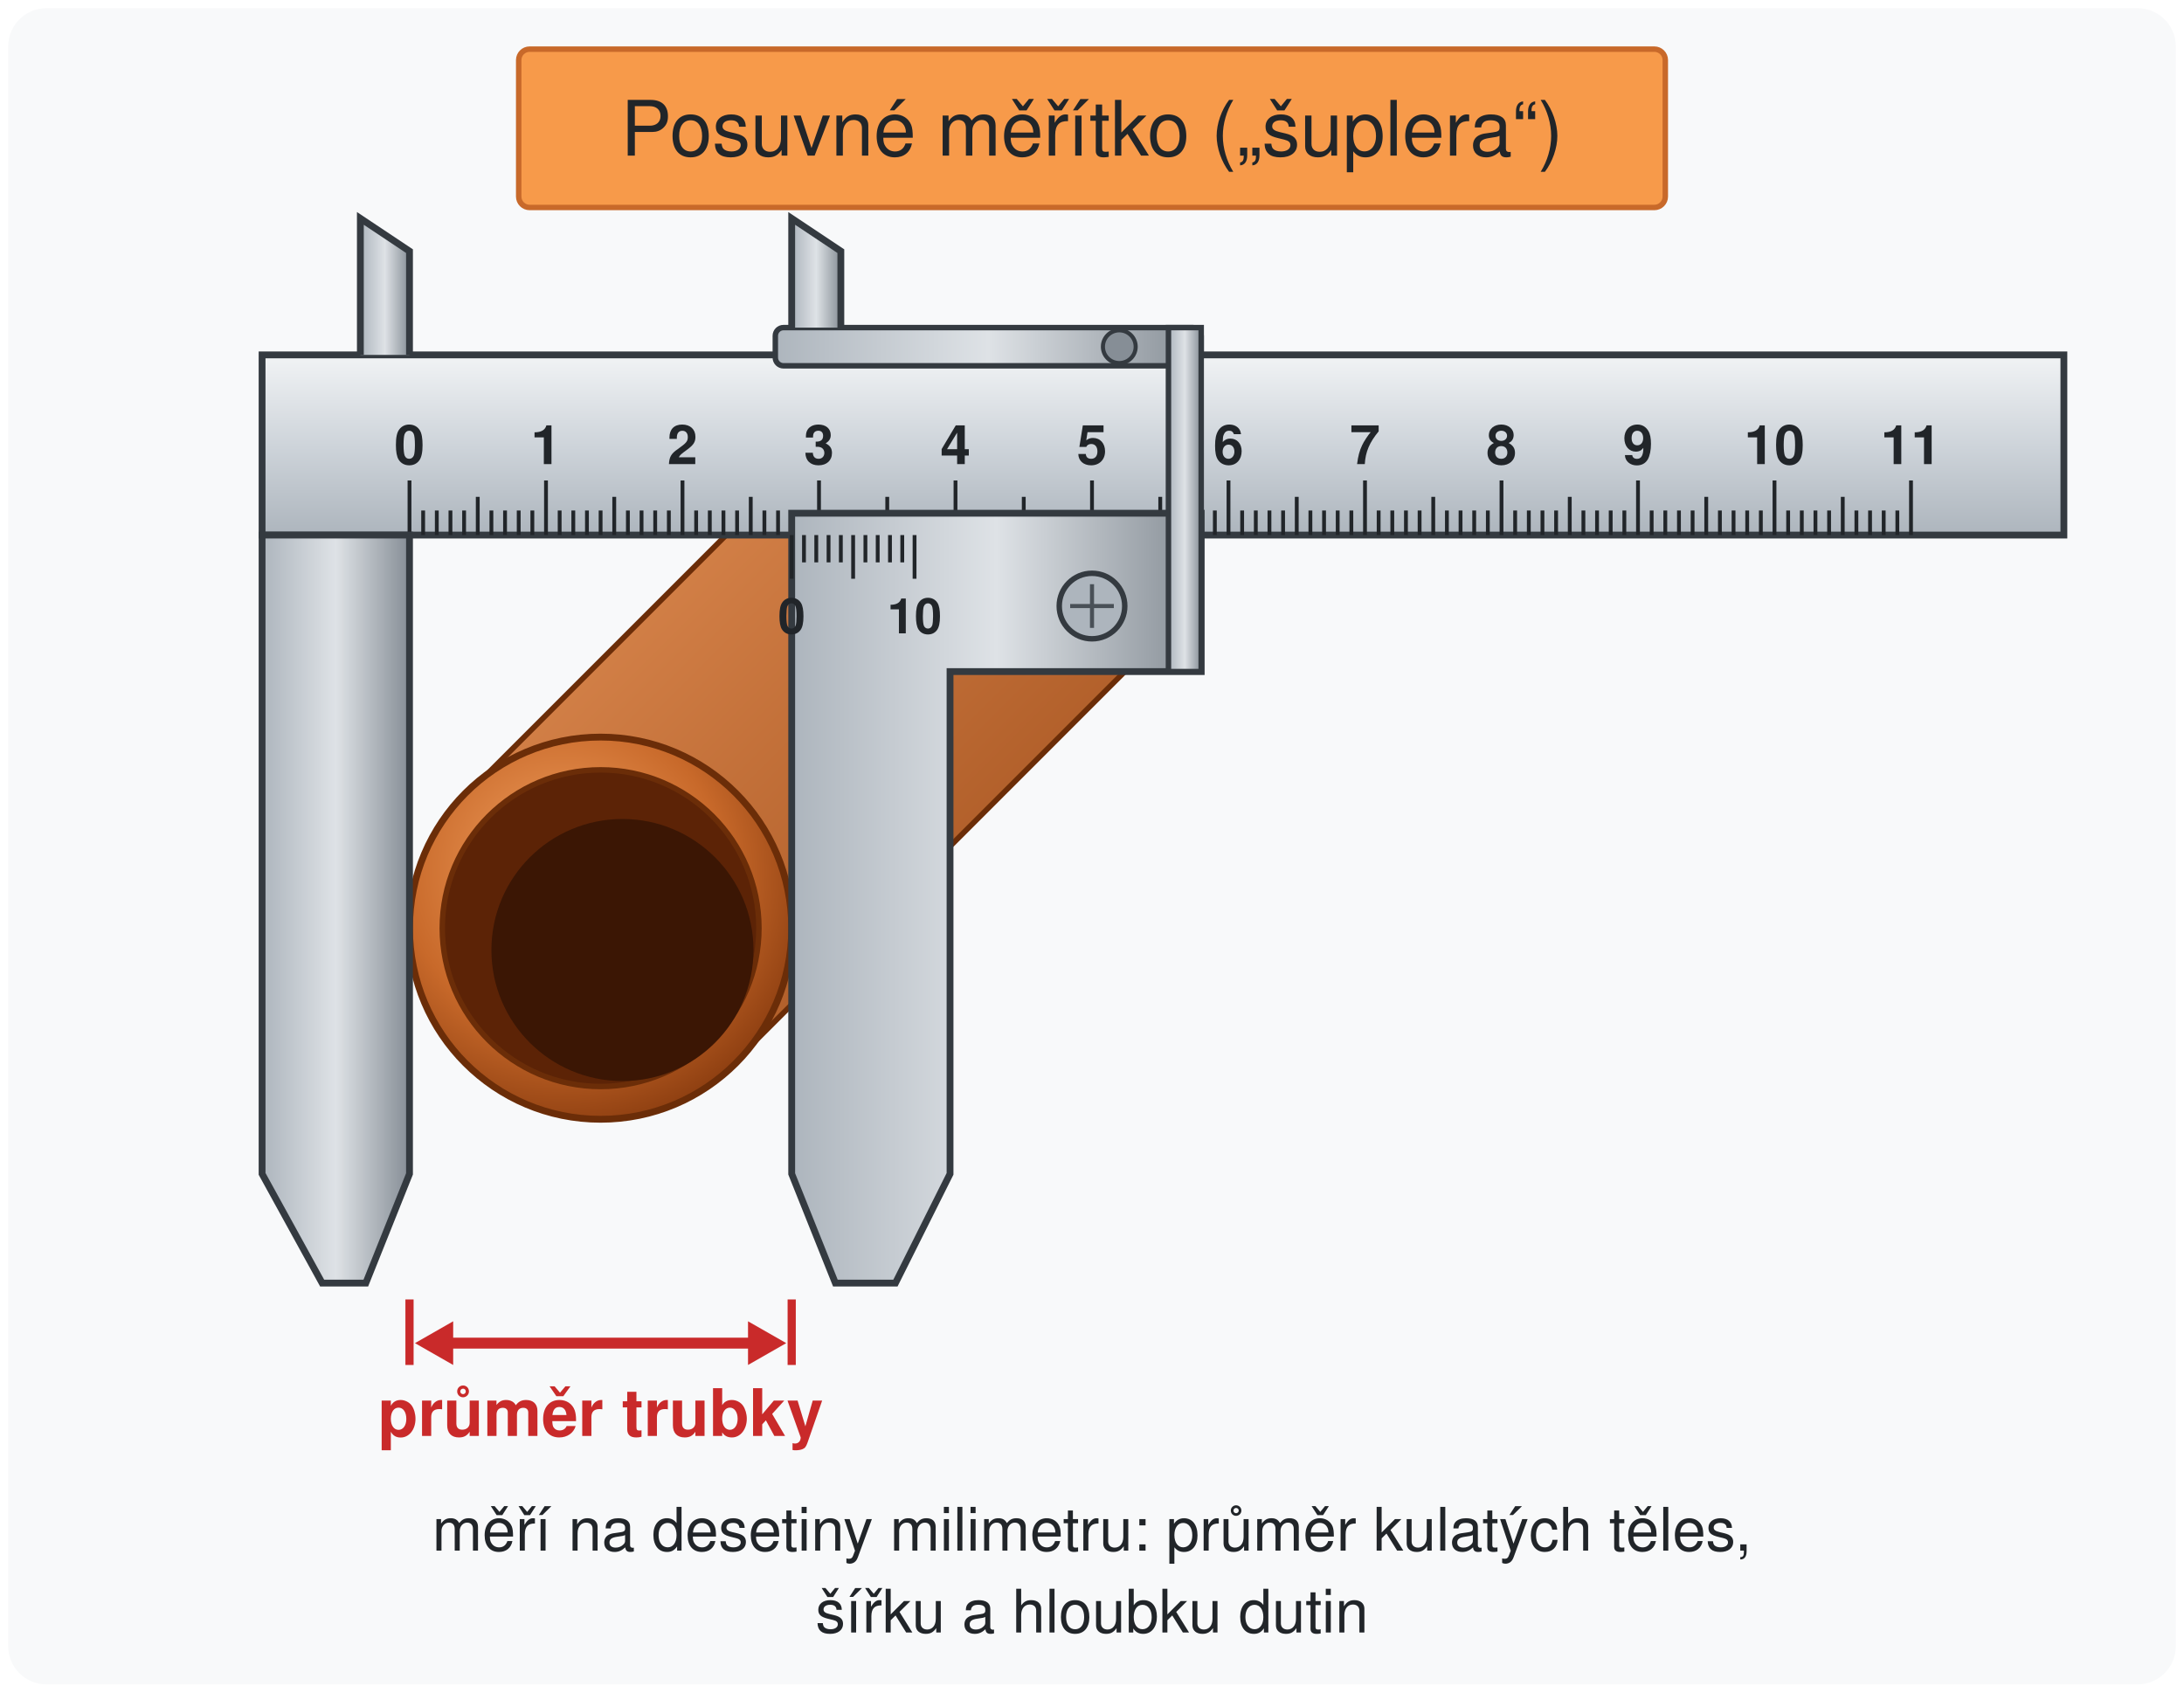
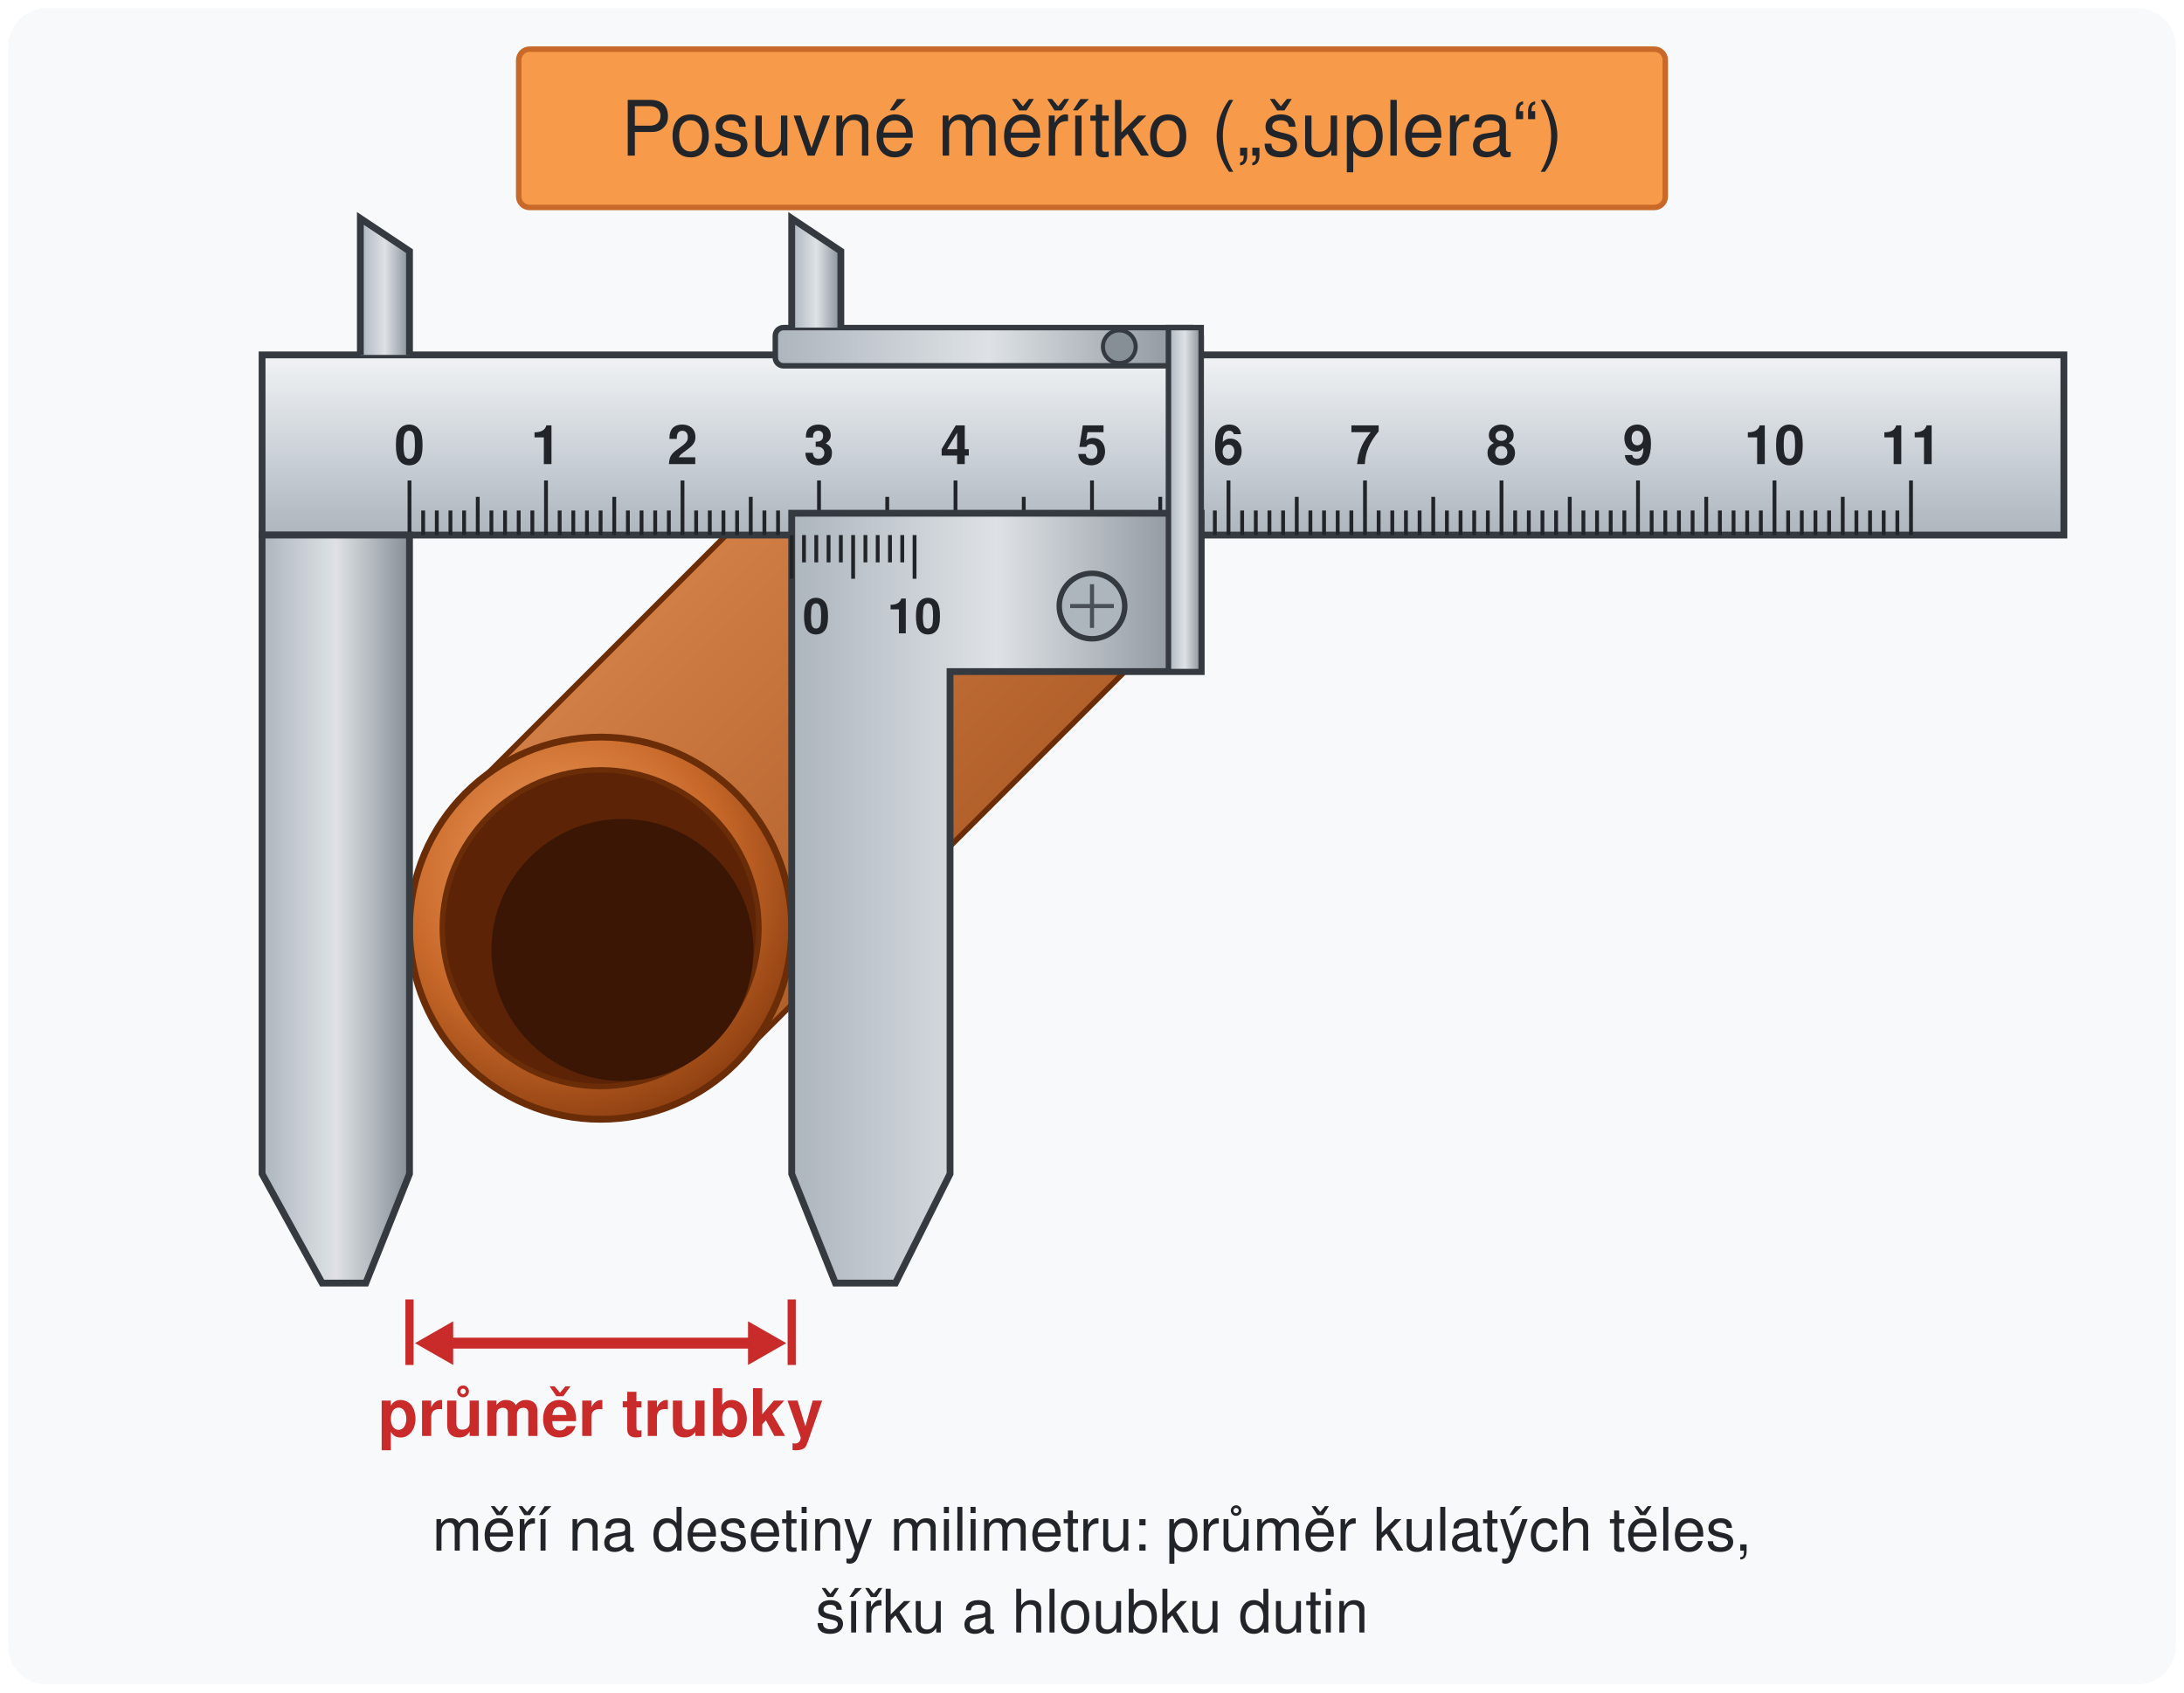
<svg xmlns="http://www.w3.org/2000/svg" viewBox="0 0 800 620" font-family="'Segoe UI', Helvetica, Arial, sans-serif" role="img" aria-label="Animace: posuvné měřítko neboli šuplera. Na ocelovém pravítku je stupnice v centimetrech a milimetrech. Posuvná čelist dojede k měděné trubce a sevře ji mezi čelisti, pak se vyznačí průměr trubky. Měří na desetiny milimetru průměr kulatých těles, šířku a hloubku dutin.">
  <style>
/* Předloha: PDF Délka — fotografie posuvného měřítka, které sevřelo měděnou trubku. Překresleno, ne kopie.
   Cyklus 8 s: 0–15 % jezdec je odsunutý, 15–50 % čelist dojede k trubce, 55–94 % se ukáže průměr.
   Bez animace = koncový stav (trubka sevřená, průměr vyznačen). */
@keyframes jezdec { 0%, 15% { transform: translate(260px, 0); } 50%, 100% { transform: translate(0, 0); } }
@keyframes prum { 0%, 52% { opacity: 0; } 60%, 94% { opacity: 1; } 100% { opacity: 0; } }
.jezdec { animation: jezdec 8s ease-in-out infinite; }
.prum { animation: prum 8s linear infinite; }
@media (prefers-reduced-motion: reduce) { .jezdec, .prum { animation: none; } }
</style>
  <defs>
    <linearGradient id="ocel" x1="0" y1="0" x2="0" y2="1">
      <stop offset="0" stop-color="#f1f3f5" />
      <stop offset="0.5" stop-color="#ced4da" />
      <stop offset="1" stop-color="#adb5bd" />
    </linearGradient>
    <linearGradient id="ocelT" x1="0" y1="0" x2="1" y2="0">
      <stop offset="0" stop-color="#adb5bd" />
      <stop offset="0.5" stop-color="#dee2e6" />
      <stop offset="1" stop-color="#868e96" />
    </linearGradient>
    <radialGradient id="med" cx="0.4" cy="0.35" r="0.7">
      <stop offset="0" stop-color="#f4a261" />
      <stop offset="0.6" stop-color="#c8692a" />
      <stop offset="1" stop-color="#8a3c0f" />
    </radialGradient>
    <linearGradient id="medB" x1="0" y1="0" x2="1" y2="1">
      <stop offset="0" stop-color="#e8955a" />
      <stop offset="1" stop-color="#9c4a17" />
    </linearGradient>
  </defs>
  <rect x="3" y="3" width="794" height="614" rx="14" fill="#f8f9fa" />
  <rect x="190" y="18" width="420" height="58" rx="4" fill="#f79a4a" stroke="#c8692a" stroke-width="2" />
  <text x="400" y="57" font-size="28" fill="#212529" text-anchor="middle">Posuvné měřítko („šuplera“)</text>
  <path d="M171 291L321 141L419 239L269 389Z" fill="url(#medB)" stroke="#6b2d08" stroke-width="2" />
  <circle cx="220" cy="340" r="70" fill="url(#med)" stroke="#6b2d08" stroke-width="2.5" />
  <circle cx="220" cy="340" r="58" fill="#5c2306" stroke="#6b2d08" stroke-width="2" />
  <circle cx="228" cy="348" r="48" fill="#3b1604" />
  <rect x="96" y="130" width="660" height="66" fill="url(#ocel)" stroke="#343a40" stroke-width="2.5" />
  <path d="M150 196V176M155 196V187M160 196V187M165 196V187M170 196V187M175 196V182M180 196V187M185 196V187M190 196V187M195 196V187M200 196V176M205 196V187M210 196V187M215 196V187M220 196V187M225 196V182M230 196V187M235 196V187M240 196V187M245 196V187M250 196V176M255 196V187M260 196V187M265 196V187M270 196V187M275 196V182M280 196V187M285 196V187M290 196V187M295 196V187M300 196V176M305 196V187M310 196V187M315 196V187M320 196V187M325 196V182M330 196V187M335 196V187M340 196V187M345 196V187M350 196V176M355 196V187M360 196V187M365 196V187M370 196V187M375 196V182M380 196V187M385 196V187M390 196V187M395 196V187M400 196V176M405 196V187M410 196V187M415 196V187M420 196V187M425 196V182M430 196V187M435 196V187M440 196V187M445 196V187M450 196V176M455 196V187M460 196V187M465 196V187M470 196V187M475 196V182M480 196V187M485 196V187M490 196V187M495 196V187M500 196V176M505 196V187M510 196V187M515 196V187M520 196V187M525 196V182M530 196V187M535 196V187M540 196V187M545 196V187M550 196V176M555 196V187M560 196V187M565 196V187M570 196V187M575 196V182M580 196V187M585 196V187M590 196V187M595 196V187M600 196V176M605 196V187M610 196V187M615 196V187M620 196V187M625 196V182M630 196V187M635 196V187M640 196V187M645 196V187M650 196V176M655 196V187M660 196V187M665 196V187M670 196V187M675 196V182M680 196V187M685 196V187M690 196V187M695 196V187M700 196V176" stroke="#212529" stroke-width="1.4" />
  <text x="150" y="170" font-size="20" font-weight="bold" fill="#212529" text-anchor="middle">0</text>
  <text x="200" y="170" font-size="20" font-weight="bold" fill="#212529" text-anchor="middle">1</text>
  <text x="250" y="170" font-size="20" font-weight="bold" fill="#212529" text-anchor="middle">2</text>
  <text x="300" y="170" font-size="20" font-weight="bold" fill="#212529" text-anchor="middle">3</text>
  <text x="350" y="170" font-size="20" font-weight="bold" fill="#212529" text-anchor="middle">4</text>
  <text x="400" y="170" font-size="20" font-weight="bold" fill="#212529" text-anchor="middle">5</text>
  <text x="450" y="170" font-size="20" font-weight="bold" fill="#212529" text-anchor="middle">6</text>
  <text x="500" y="170" font-size="20" font-weight="bold" fill="#212529" text-anchor="middle">7</text>
  <text x="550" y="170" font-size="20" font-weight="bold" fill="#212529" text-anchor="middle">8</text>
  <text x="600" y="170" font-size="20" font-weight="bold" fill="#212529" text-anchor="middle">9</text>
  <text x="650" y="170" font-size="20" font-weight="bold" fill="#212529" text-anchor="middle">10</text>
  <text x="700" y="170" font-size="20" font-weight="bold" fill="#212529" text-anchor="middle">11</text>
  <path d="M96 196H150V430L134 470H118L96 430Z" fill="url(#ocelT)" stroke="#343a40" stroke-width="2.5" />
  <path d="M132 130V80L150 92V130" fill="url(#ocelT)" stroke="#343a40" stroke-width="2.5" />
  <g class="jezdec">
    <path d="M290 188V430L306 470H328L348 430V246H440V188Z" fill="url(#ocelT)" stroke="#343a40" stroke-width="2.5" />
    <rect x="284" y="120" width="156" height="14" rx="3" fill="url(#ocelT)" stroke="#343a40" stroke-width="2" />
    <path d="M290 120V80L308 92V120" fill="url(#ocelT)" stroke="#343a40" stroke-width="2.5" />
    <path d="M290 196V212M294.5 196V206M299 196V206M303.5 196V206M308 196V206M312.5 196V212M317 196V206M321.5 196V206M326 196V206M330.5 196V206M335 196V212" stroke="#212529" stroke-width="1.4" />
-     <text x="290" y="232" font-size="18" font-weight="bold" fill="#212529" text-anchor="middle">0</text>
+     <text x="294" y="232" font-size="18" font-weight="bold" fill="#212529" text-anchor="start">0</text>
    <text x="335" y="232" font-size="18" font-weight="bold" fill="#212529" text-anchor="middle">10</text>
    <circle cx="400" cy="222" r="12" fill="#adb5bd" stroke="#343a40" stroke-width="2" />
    <path d="M392 222h16M400 214v16" stroke="#495057" stroke-width="1.5" />
    <circle cx="410" cy="127" r="6" fill="#868e96" stroke="#343a40" stroke-width="1.5" />
    <rect x="428" y="120" width="12" height="126" fill="url(#ocelT)" stroke="#343a40" stroke-width="2" />
  </g>
  <g class="prum">
    <path d="M156 492H284" stroke="#c92a2a" stroke-width="4" />
    <path d="M152 492l14 -8v16zM288 492l-14 -8v16z" fill="#c92a2a" />
    <path d="M150 476V500M290 476V500" stroke="#c92a2a" stroke-width="3" />
    <text x="220" y="526" font-size="24" font-weight="bold" fill="#c92a2a" text-anchor="middle">průměr trubky</text>
  </g>
  <text x="400" y="568" font-size="22" fill="#212529" text-anchor="middle">měří na desetiny milimetru: průměr kulatých těles,</text>
  <text x="400" y="598" font-size="22" fill="#212529" text-anchor="middle">šířku a hloubku dutin</text>
</svg>
